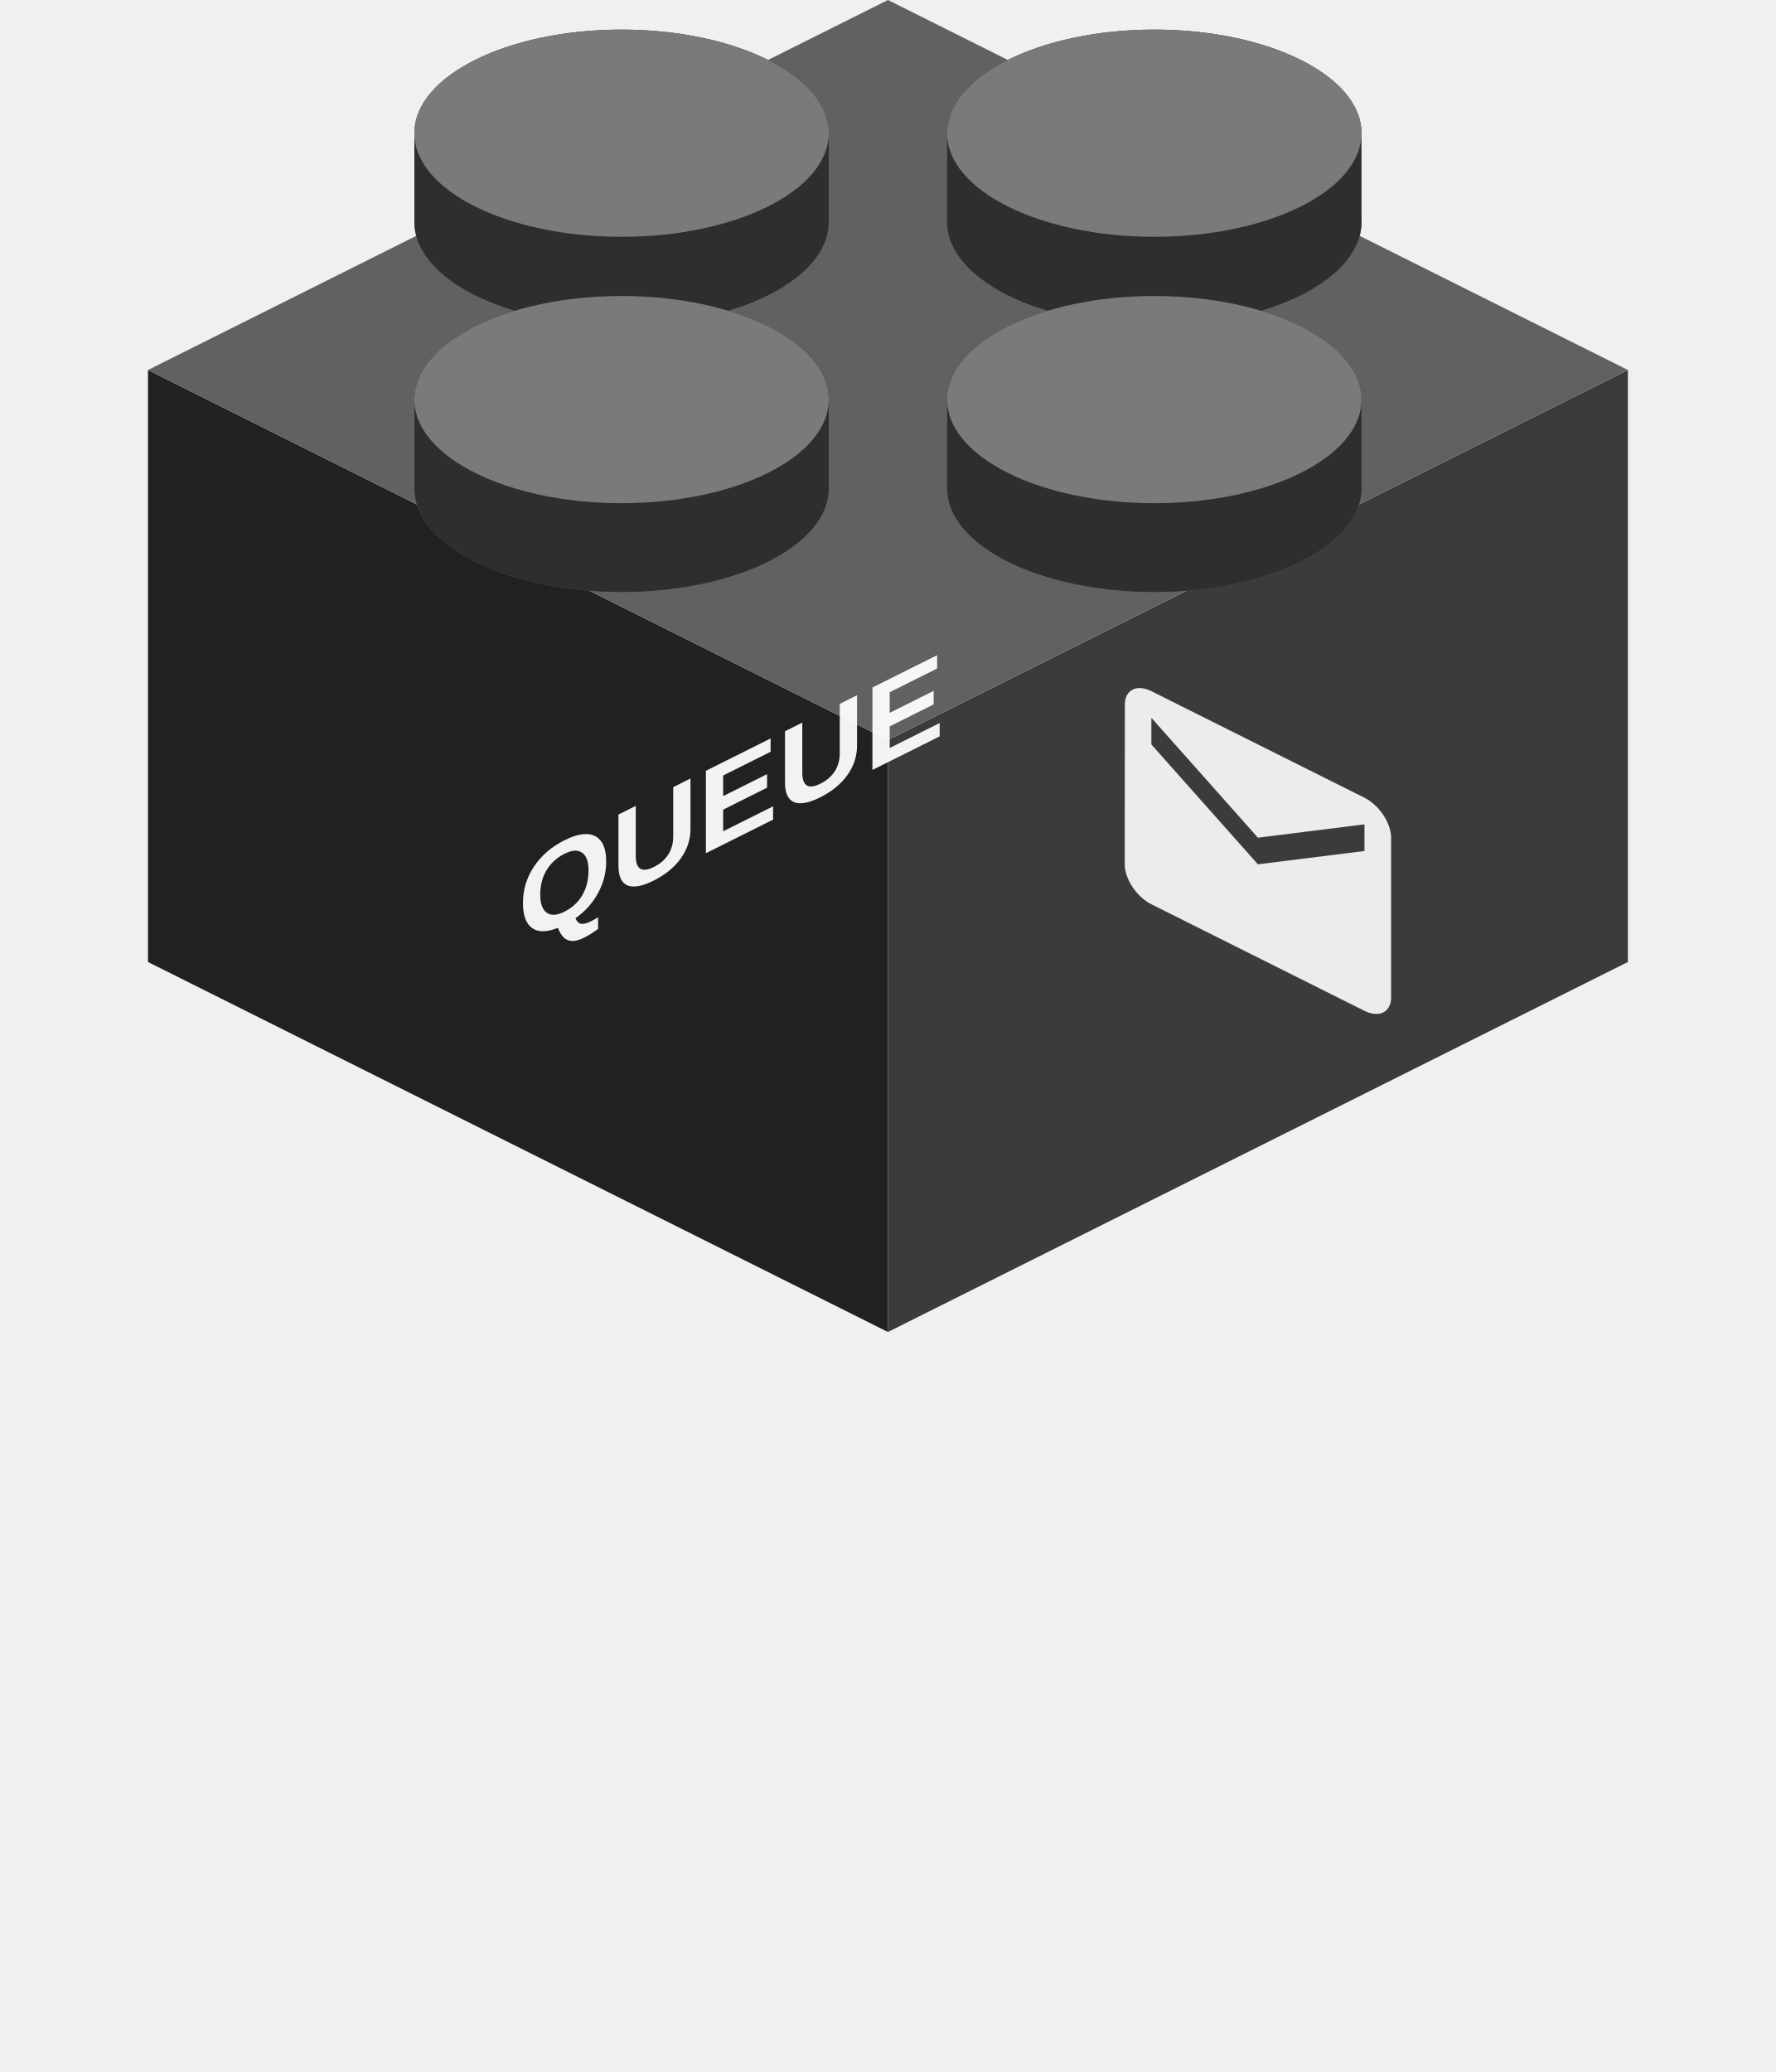
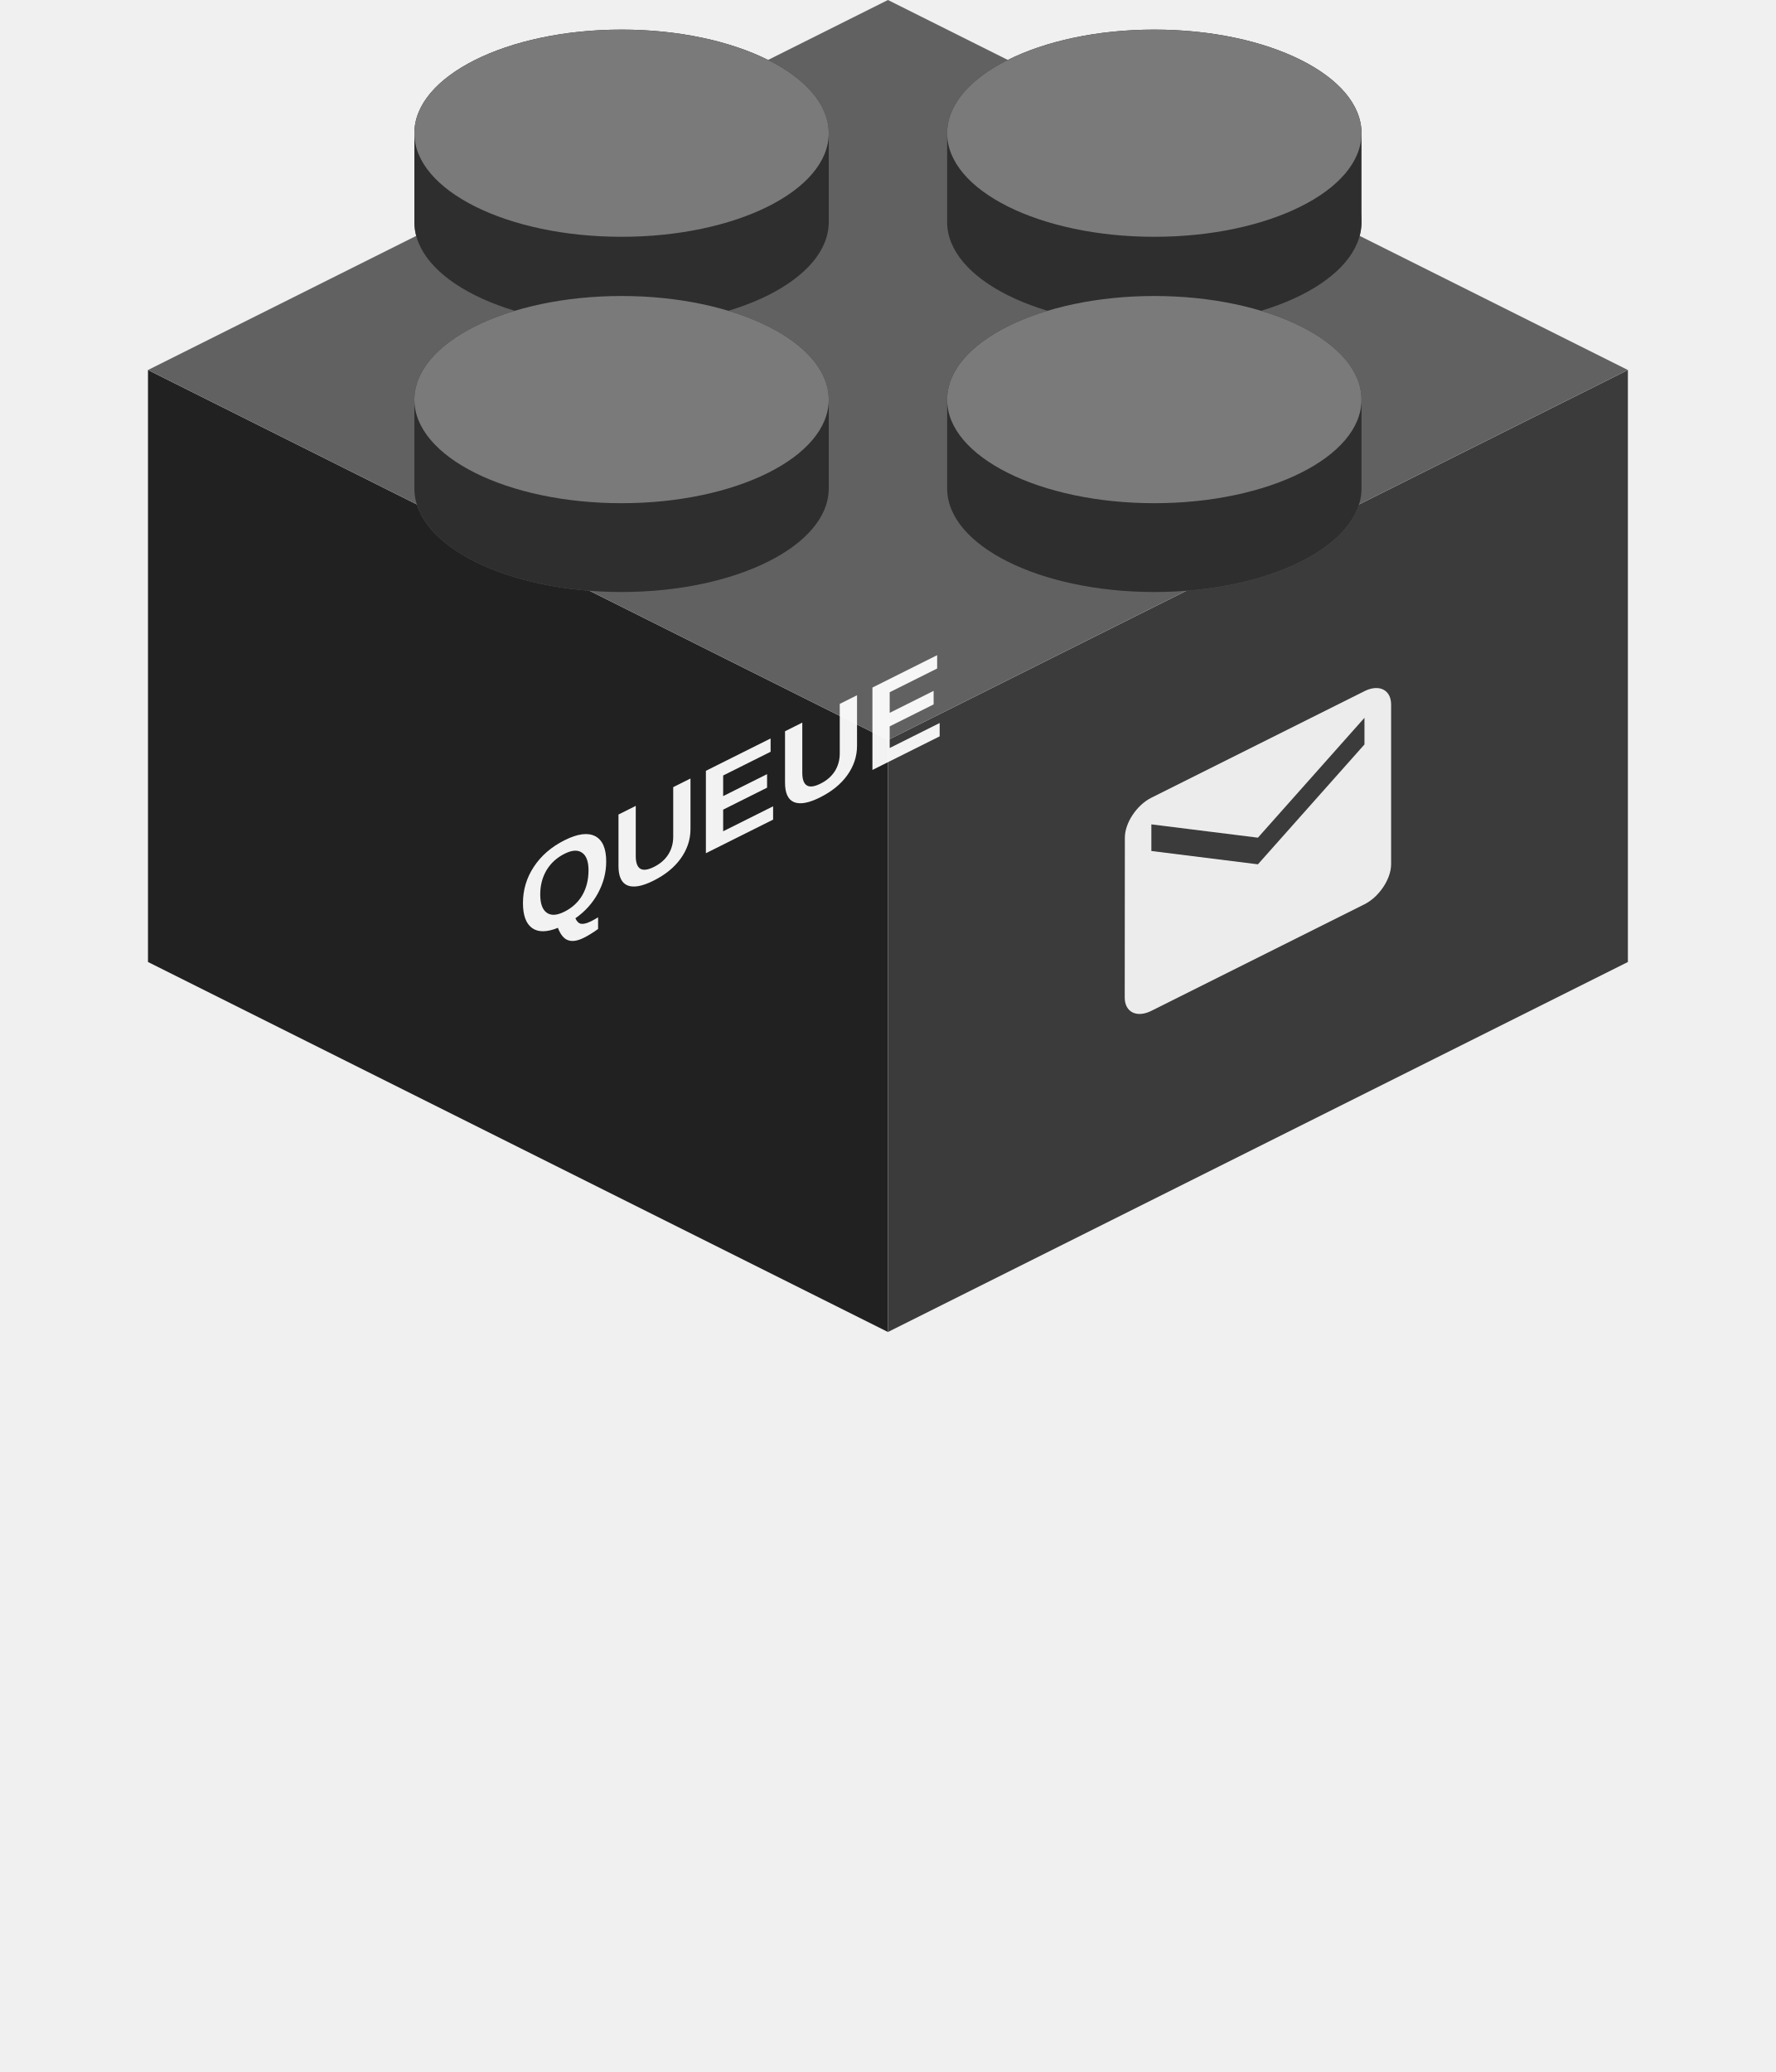
<svg xmlns="http://www.w3.org/2000/svg" viewBox="0 0 120 140">
  <g>
    <polygon points="10,25 10,65 60,90 60,50" fill="#212121" />
    <polygon points="60,50 60,90 110,65 110,25" fill="#3b3b3b" />
    <polygon points="60,0 10,25 60,50 110,25" fill="#616161" />
    <g transform="translate(42, 15)">
      <ellipse cx="0" cy="0" rx="14" ry="7" fill="#616161" />
      <path d="M -14 0 L -14 -6 A 14 7 0 0 1 14 -6 L 14 0 A 14 7 0 0 1 -14 0 Z" fill="#2e2e2e" />
      <ellipse cx="0" cy="-6" rx="14" ry="7" fill="#7a7a7a" />
    </g>
    <g transform="translate(78, 15)">
      <ellipse cx="0" cy="0" rx="14" ry="7" fill="#616161" />
      <path d="M -14 0 L -14 -6 A 14 7 0 0 1 14 -6 L 14 0 A 14 7 0 0 1 -14 0 Z" fill="#2e2e2e" />
      <ellipse cx="0" cy="-6" rx="14" ry="7" fill="#7a7a7a" />
    </g>
    <g transform="translate(42, 33)">
      <ellipse cx="0" cy="0" rx="14" ry="7" fill="#616161" />
      <path d="M -14 0 L -14 -6 A 14 7 0 0 1 14 -6 L 14 0 A 14 7 0 0 1 -14 0 Z" fill="#2e2e2e" />
      <ellipse cx="0" cy="-6" rx="14" ry="7" fill="#7a7a7a" />
    </g>
    <g transform="translate(78, 33)">
      <ellipse cx="0" cy="0" rx="14" ry="7" fill="#616161" />
      <path d="M -14 0 L -14 -6 A 14 7 0 0 1 14 -6 L 14 0 A 14 7 0 0 1 -14 0 Z" fill="#2e2e2e" />
      <ellipse cx="0" cy="-6" rx="14" ry="7" fill="#7a7a7a" />
    </g>
    <g transform="translate(35, 64) skewY(-26.565) scale(0.9)">
      <text x="0" y="0" fill="#FFFFFF" fill-opacity="0.94" font-family="Fredoka, 'Varela Round', Arial, sans-serif" font-size="9" font-weight="800">
        QUEUE
      </text>
    </g>
-     <g transform="translate(85, 57.5) skewY(26.565) scale(0.9)">
+     <g transform="translate(85, 57.5) skewY(-26.565) scale(0.9)">
      <g transform="translate(-12, -12)">
        <path d="M20 4H4c-1.1 0-1.99.9-1.99 2L2 18c0 1.1.9 2 2 2h16c1.1 0 2-.9 2-2V6c0-1.1-.9-2-2-2zm0 4l-8 5-8-5V6l8 5 8-5v2z" fill="#FFFFFF" fill-opacity="0.9" />
      </g>
    </g>
  </g>
</svg>
